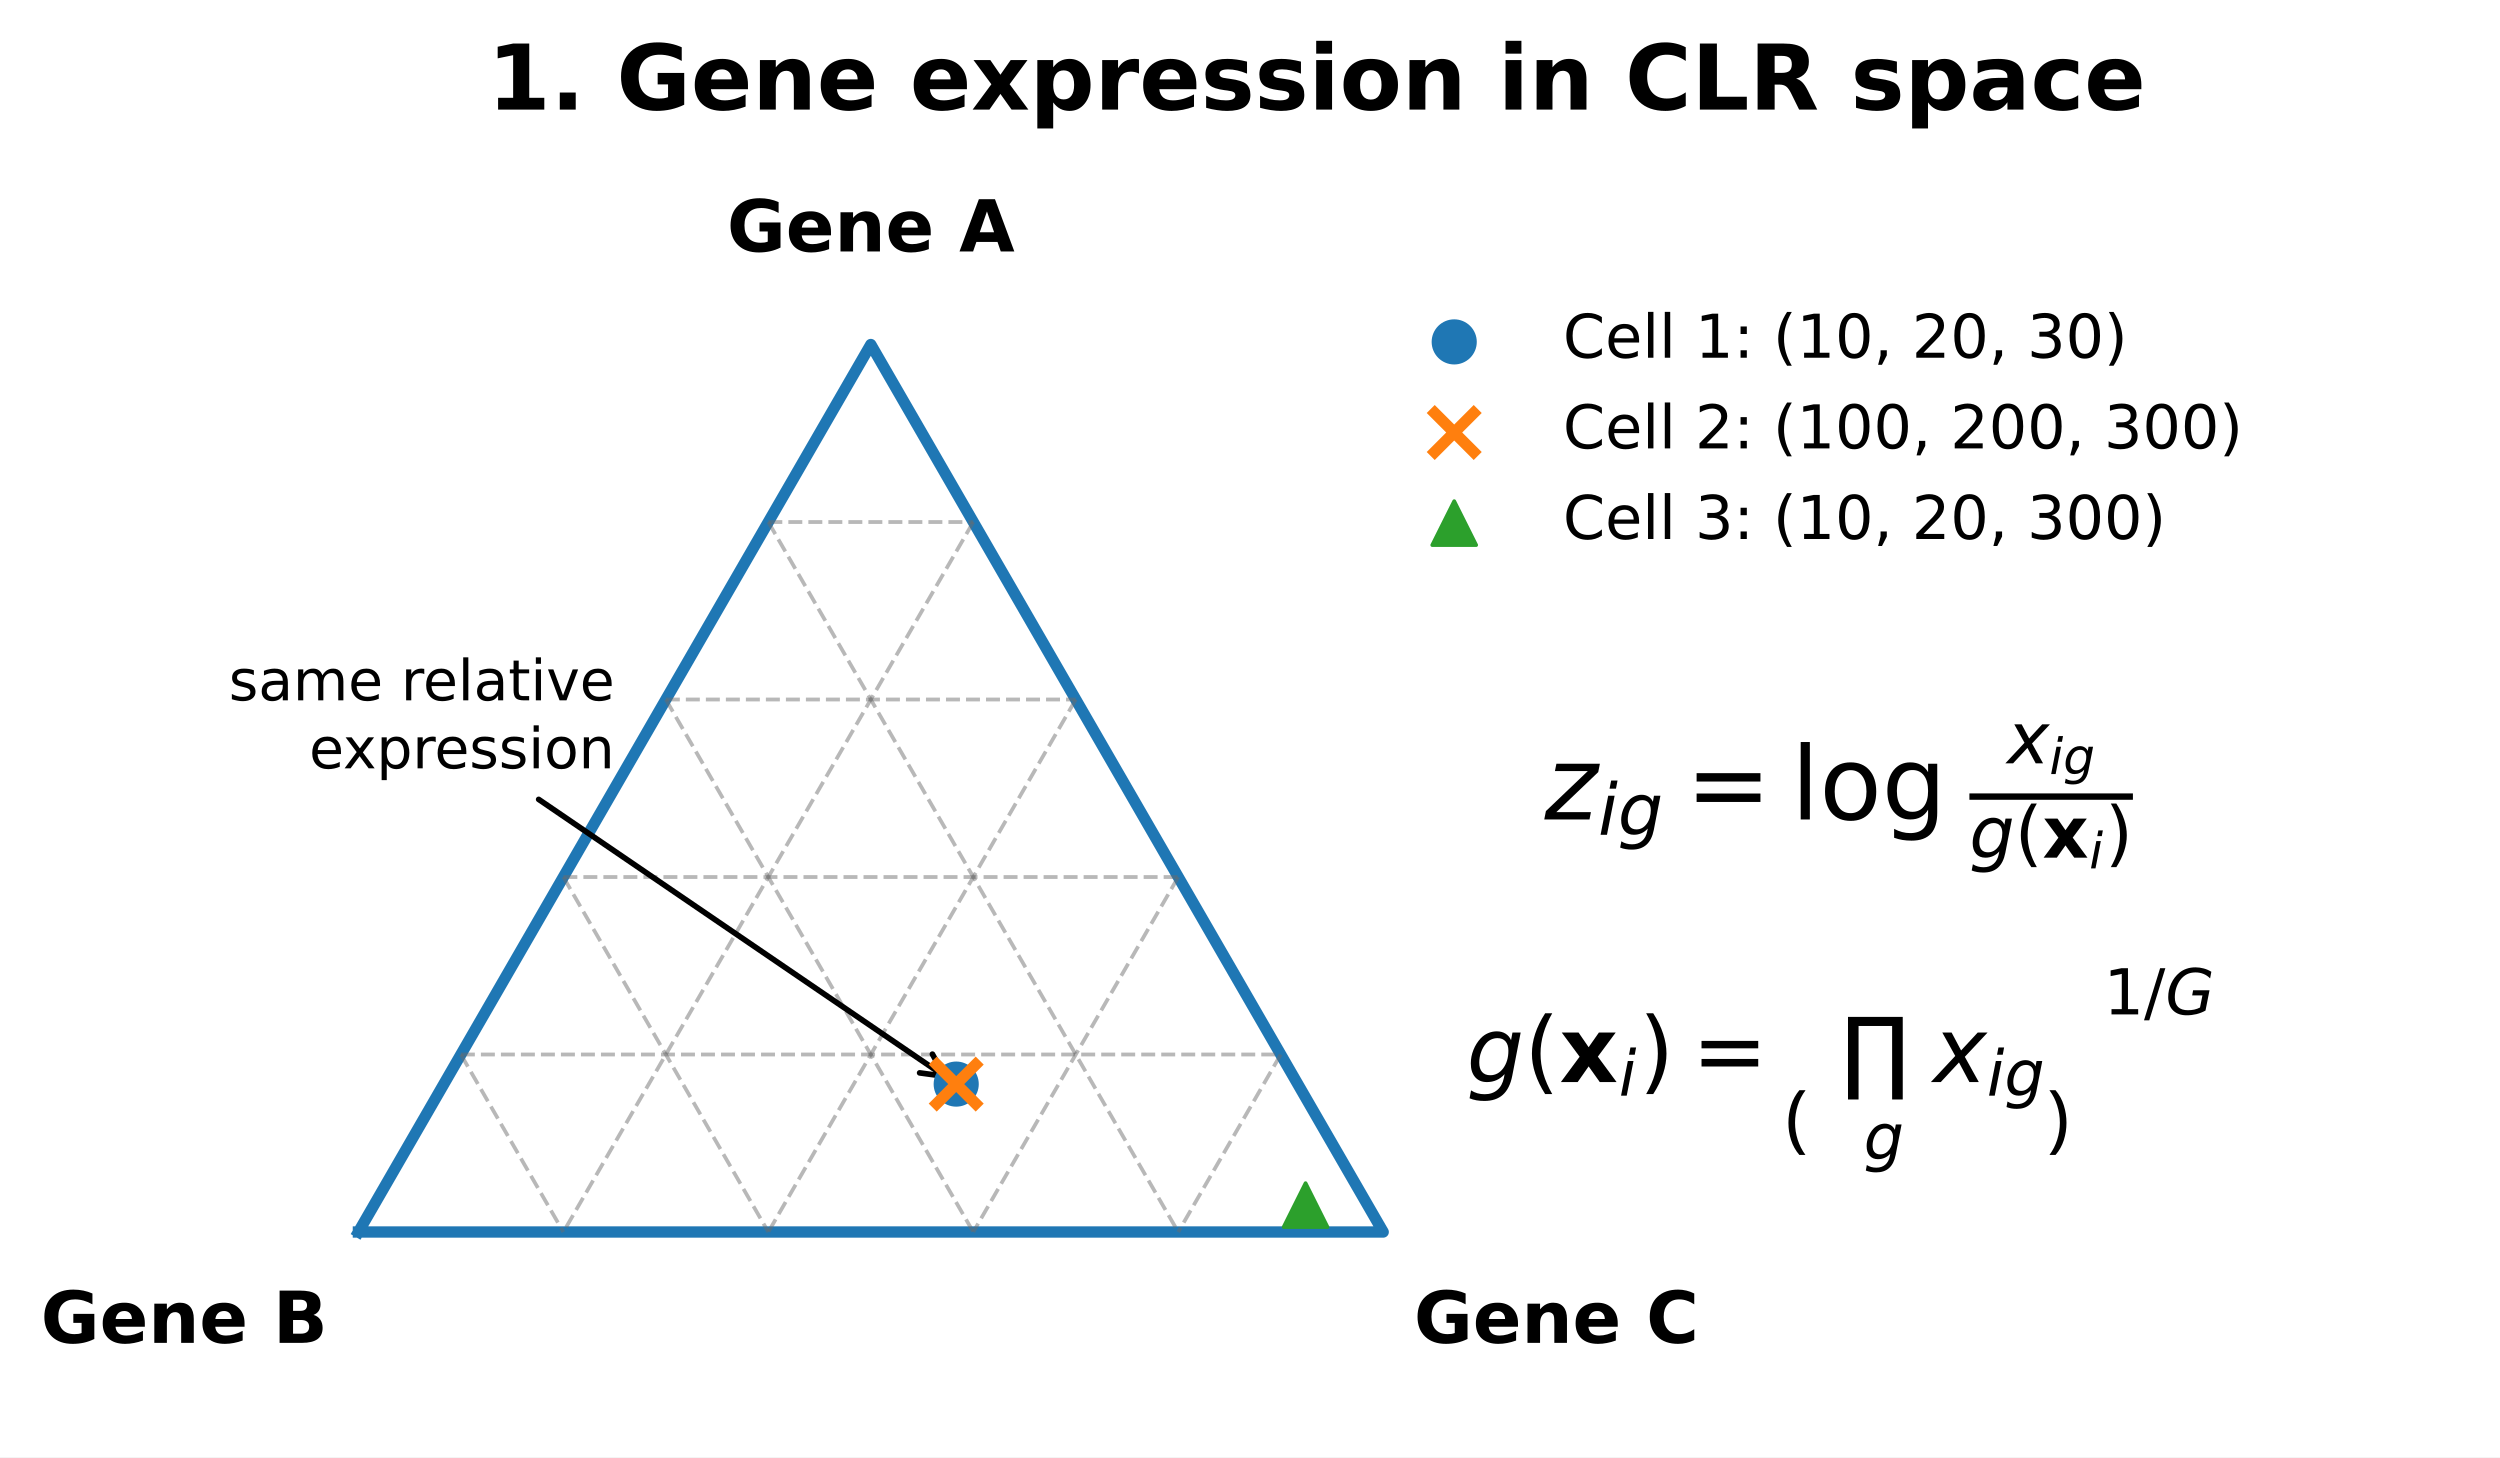
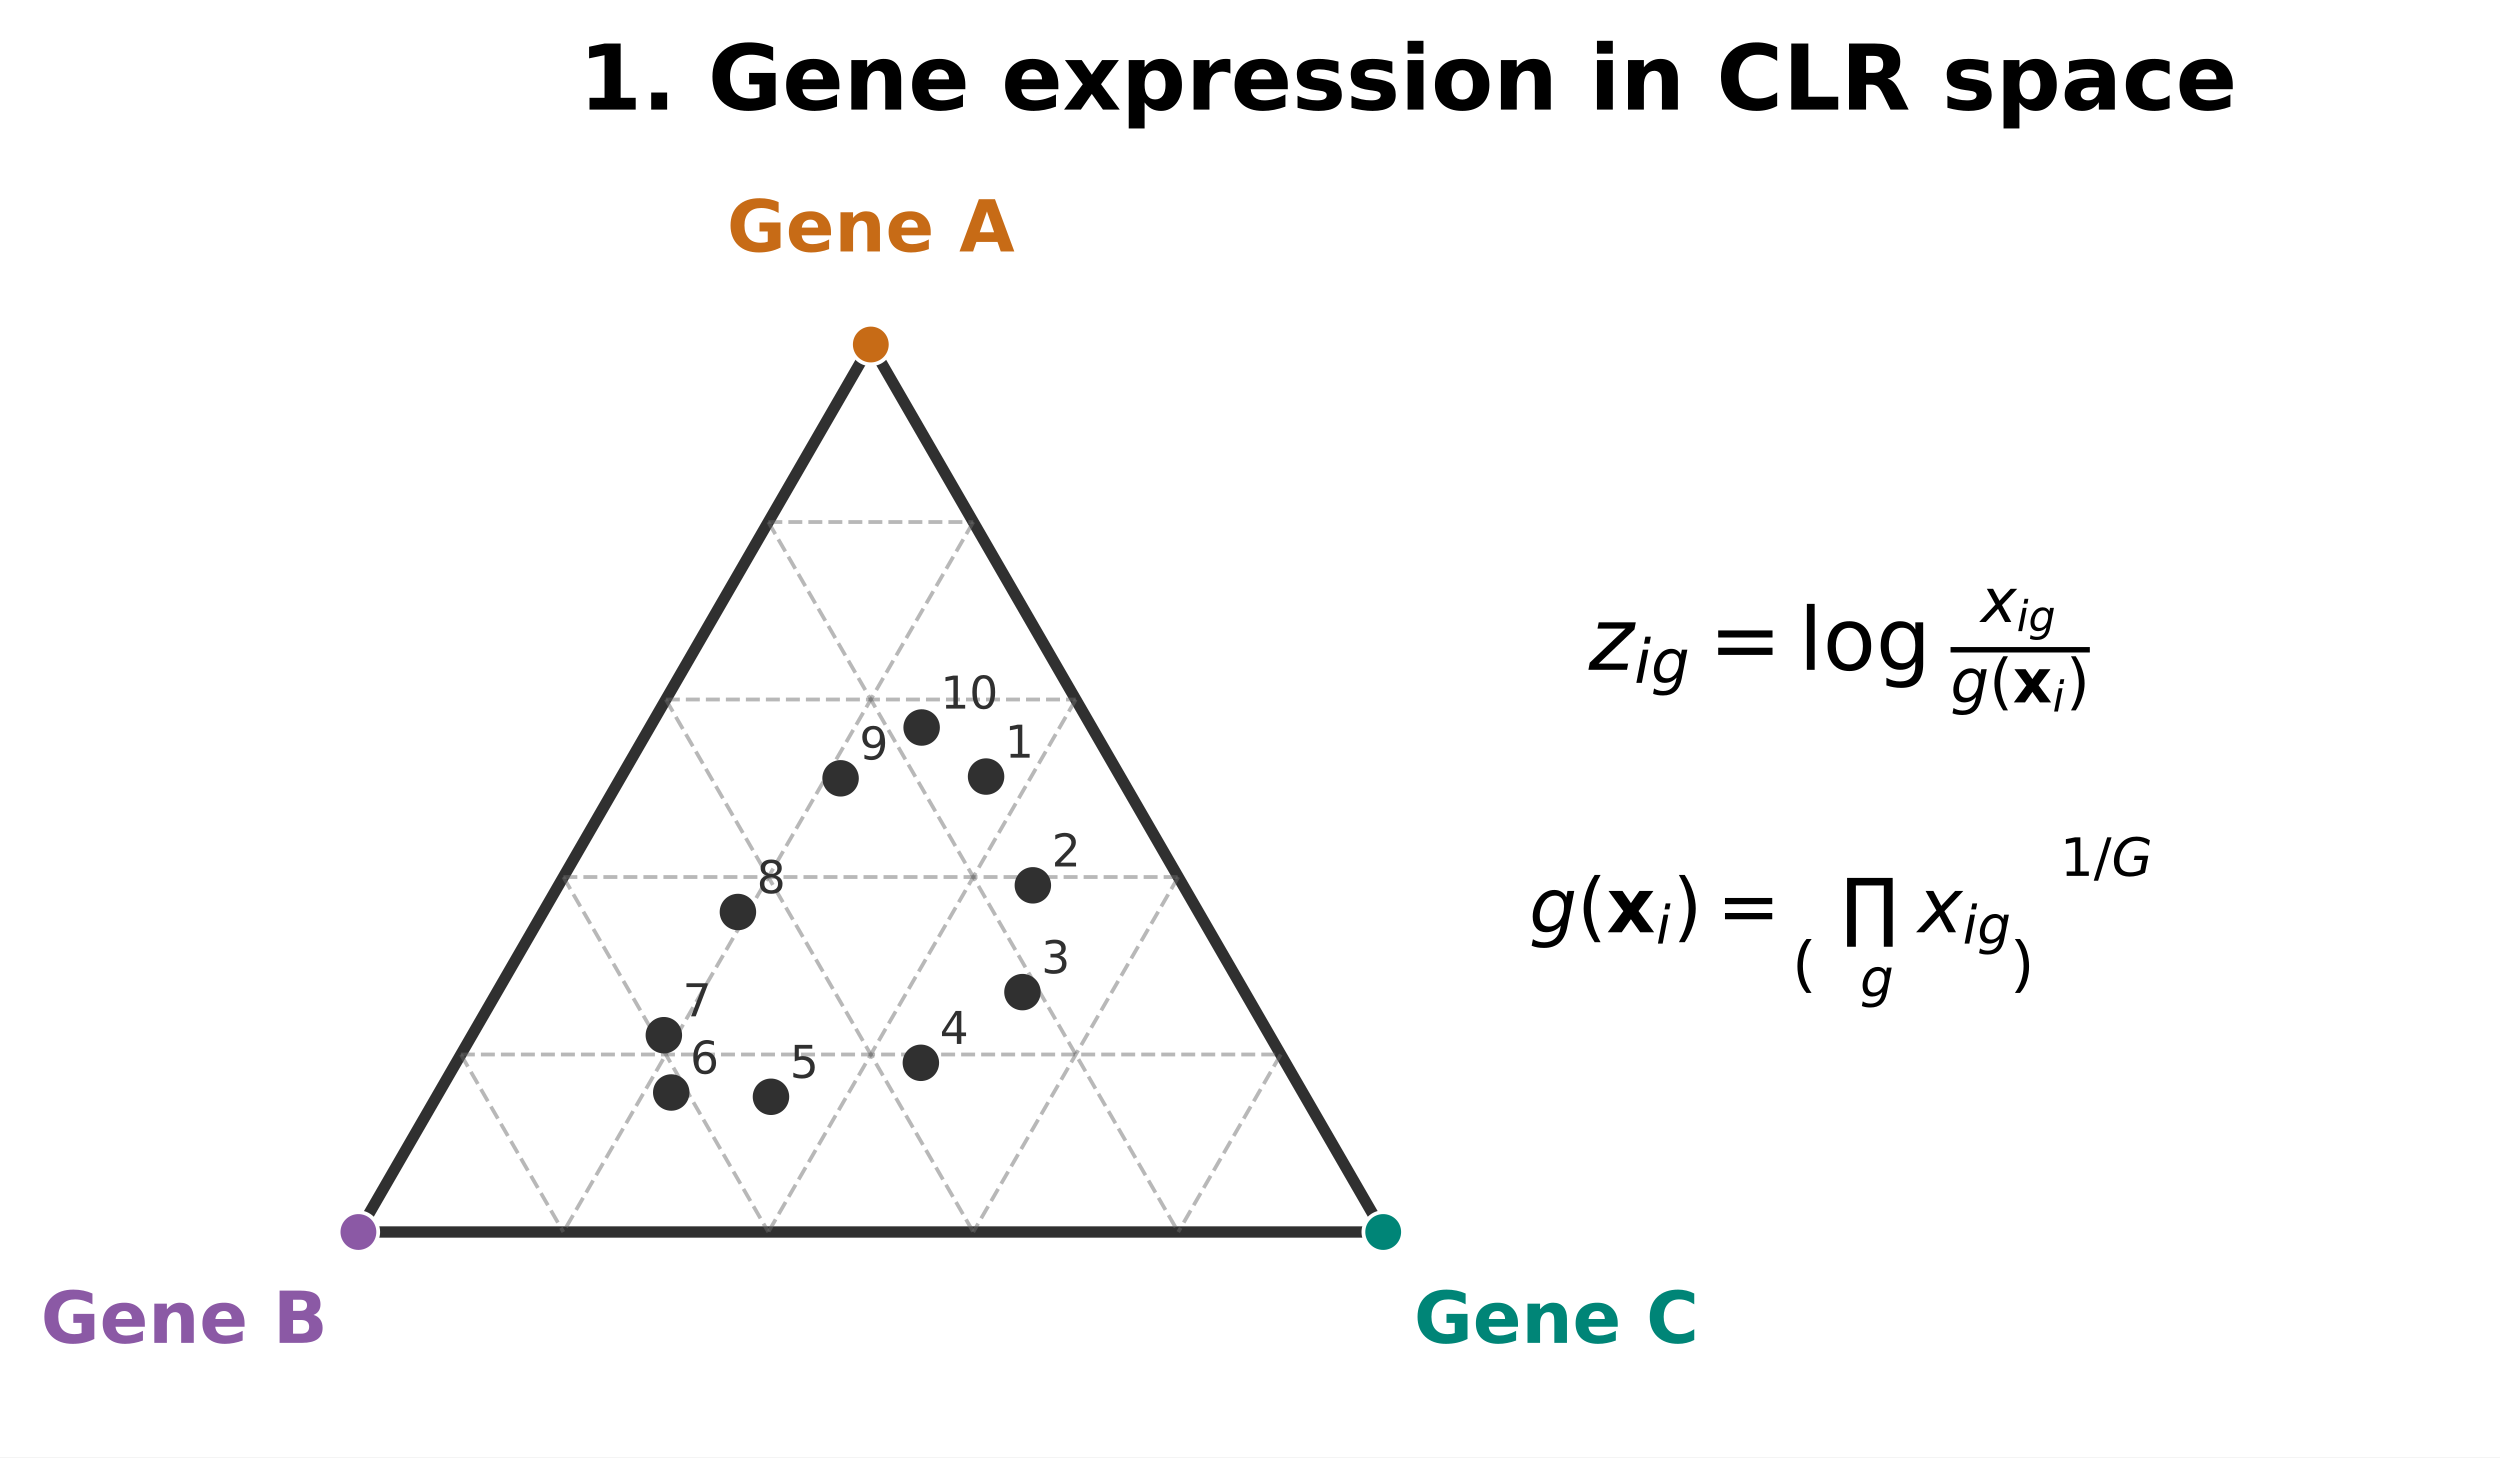
<svg xmlns="http://www.w3.org/2000/svg" xmlns:xlink="http://www.w3.org/1999/xlink" width="662.186pt" height="385.988pt" viewBox="0 0 662.186 385.988" version="1.1">
  <defs>
    <style type="text/css">*{stroke-linejoin: round; stroke-linecap: butt}</style>
  </defs>
  <g id="figure_1">
    <g id="patch_1">
      <path d="M 0 385.988  L 662.186 385.988  L 662.186 0  L 0 0  z " style="fill: #ffffff" />
    </g>
    <g id="axes_1">
      <g id="line2d_1">
-         <path d="M 94.934 326.328  L 366.374 326.328  L 230.654 91.254  L 94.934 326.328  " clip-path="url(#pa204680485)" style="fill: none; stroke: #1f77b4; stroke-width: 3; stroke-linecap: square" />
+         <path d="M 94.934 326.328  L 366.374 326.328  L 230.654 91.254  L 94.934 326.328  " clip-path="url(#p490890872d)" style="fill: none; stroke: #303030; stroke-width: 3; stroke-linecap: square" />
      </g>
      <g id="line2d_2">
-         <path d="M 122.078 279.314  L 339.23 279.314  " clip-path="url(#pa204680485)" style="fill: none; stroke-dasharray: 3.7,1.6; stroke-dashoffset: 0; stroke: #6b6b6b; stroke-opacity: 0.48" />
+         <path d="M 122.078 279.314  L 339.23 279.314  " clip-path="url(#p490890872d)" style="fill: none; stroke-dasharray: 3.7,1.6; stroke-dashoffset: 0; stroke: #6b6b6b; stroke-opacity: 0.48" />
      </g>
      <g id="line2d_3">
-         <path d="M 203.51 138.269  L 312.086 326.328  " clip-path="url(#pa204680485)" style="fill: none; stroke-dasharray: 3.7,1.6; stroke-dashoffset: 0; stroke: #6b6b6b; stroke-opacity: 0.48" />
+         <path d="M 203.51 138.269  L 312.086 326.328  " clip-path="url(#p490890872d)" style="fill: none; stroke-dasharray: 3.7,1.6; stroke-dashoffset: 0; stroke: #6b6b6b; stroke-opacity: 0.48" />
      </g>
      <g id="line2d_4">
-         <path d="M 257.798 138.269  L 149.222 326.328  " clip-path="url(#pa204680485)" style="fill: none; stroke-dasharray: 3.7,1.6; stroke-dashoffset: 0; stroke: #6b6b6b; stroke-opacity: 0.48" />
+         <path d="M 257.798 138.269  L 149.222 326.328  " clip-path="url(#p490890872d)" style="fill: none; stroke-dasharray: 3.7,1.6; stroke-dashoffset: 0; stroke: #6b6b6b; stroke-opacity: 0.48" />
      </g>
      <g id="line2d_5">
-         <path d="M 149.222 232.299  L 312.086 232.299  " clip-path="url(#pa204680485)" style="fill: none; stroke-dasharray: 3.7,1.6; stroke-dashoffset: 0; stroke: #6b6b6b; stroke-opacity: 0.48" />
+         <path d="M 149.222 232.299  L 312.086 232.299  " clip-path="url(#p490890872d)" style="fill: none; stroke-dasharray: 3.7,1.6; stroke-dashoffset: 0; stroke: #6b6b6b; stroke-opacity: 0.48" />
      </g>
      <g id="line2d_6">
-         <path d="M 176.366 185.284  L 257.798 326.328  " clip-path="url(#pa204680485)" style="fill: none; stroke-dasharray: 3.7,1.6; stroke-dashoffset: 0; stroke: #6b6b6b; stroke-opacity: 0.48" />
+         <path d="M 176.366 185.284  L 257.798 326.328  " clip-path="url(#p490890872d)" style="fill: none; stroke-dasharray: 3.7,1.6; stroke-dashoffset: 0; stroke: #6b6b6b; stroke-opacity: 0.48" />
      </g>
      <g id="line2d_7">
-         <path d="M 284.942 185.284  L 203.51 326.328  " clip-path="url(#pa204680485)" style="fill: none; stroke-dasharray: 3.7,1.6; stroke-dashoffset: 0; stroke: #6b6b6b; stroke-opacity: 0.48" />
+         <path d="M 284.942 185.284  L 203.51 326.328  " clip-path="url(#p490890872d)" style="fill: none; stroke-dasharray: 3.7,1.6; stroke-dashoffset: 0; stroke: #6b6b6b; stroke-opacity: 0.48" />
      </g>
      <g id="line2d_8">
-         <path d="M 176.366 185.284  L 284.942 185.284  " clip-path="url(#pa204680485)" style="fill: none; stroke-dasharray: 3.7,1.6; stroke-dashoffset: 0; stroke: #6b6b6b; stroke-opacity: 0.48" />
+         <path d="M 176.366 185.284  L 284.942 185.284  " clip-path="url(#p490890872d)" style="fill: none; stroke-dasharray: 3.7,1.6; stroke-dashoffset: 0; stroke: #6b6b6b; stroke-opacity: 0.48" />
      </g>
      <g id="line2d_9">
-         <path d="M 149.222 232.299  L 203.51 326.328  " clip-path="url(#pa204680485)" style="fill: none; stroke-dasharray: 3.7,1.6; stroke-dashoffset: 0; stroke: #6b6b6b; stroke-opacity: 0.48" />
+         <path d="M 149.222 232.299  L 203.51 326.328  " clip-path="url(#p490890872d)" style="fill: none; stroke-dasharray: 3.7,1.6; stroke-dashoffset: 0; stroke: #6b6b6b; stroke-opacity: 0.48" />
      </g>
      <g id="line2d_10">
-         <path d="M 312.086 232.299  L 257.798 326.328  " clip-path="url(#pa204680485)" style="fill: none; stroke-dasharray: 3.7,1.6; stroke-dashoffset: 0; stroke: #6b6b6b; stroke-opacity: 0.48" />
+         <path d="M 312.086 232.299  L 257.798 326.328  " clip-path="url(#p490890872d)" style="fill: none; stroke-dasharray: 3.7,1.6; stroke-dashoffset: 0; stroke: #6b6b6b; stroke-opacity: 0.48" />
      </g>
      <g id="line2d_11">
-         <path d="M 203.51 138.269  L 257.798 138.269  " clip-path="url(#pa204680485)" style="fill: none; stroke-dasharray: 3.7,1.6; stroke-dashoffset: 0; stroke: #6b6b6b; stroke-opacity: 0.48" />
+         <path d="M 203.51 138.269  L 257.798 138.269  " clip-path="url(#p490890872d)" style="fill: none; stroke-dasharray: 3.7,1.6; stroke-dashoffset: 0; stroke: #6b6b6b; stroke-opacity: 0.48" />
      </g>
      <g id="line2d_12">
-         <path d="M 122.078 279.314  L 149.222 326.328  " clip-path="url(#pa204680485)" style="fill: none; stroke-dasharray: 3.7,1.6; stroke-dashoffset: 0; stroke: #6b6b6b; stroke-opacity: 0.48" />
+         <path d="M 122.078 279.314  L 149.222 326.328  " clip-path="url(#p490890872d)" style="fill: none; stroke-dasharray: 3.7,1.6; stroke-dashoffset: 0; stroke: #6b6b6b; stroke-opacity: 0.48" />
      </g>
      <g id="line2d_13">
-         <path d="M 339.23 279.314  L 312.086 326.328  " clip-path="url(#pa204680485)" style="fill: none; stroke-dasharray: 3.7,1.6; stroke-dashoffset: 0; stroke: #6b6b6b; stroke-opacity: 0.48" />
+         <path d="M 339.23 279.314  L 312.086 326.328  " clip-path="url(#p490890872d)" style="fill: none; stroke-dasharray: 3.7,1.6; stroke-dashoffset: 0; stroke: #6b6b6b; stroke-opacity: 0.48" />
      </g>
      <g id="text_1">
-         <text style="font-weight: 700; font-size: 24px; font-family: 'DejaVu Sans'; text-anchor: middle" x="348.731" y="29.036" transform="rotate(-0 348.7307 29.03625)">1. Gene expression in CLR space</text>
+         <text style="font-weight: 700; font-size: 24px; font-family: 'DejaVu Sans'; text-anchor: middle" x="372.943" y="29.036" transform="rotate(-0 372.9431 29.03625)">1. Gene expression in CLR space</text>
      </g>
      <g id="text_2">
-         <text style="font-weight: 700; font-size: 19px; font-family: 'DejaVu Sans'; text-anchor: middle" x="230.654" y="66.61" transform="rotate(-0 230.6543 66.61038)">Gene A</text>
+         <text style="font-size: 12px; font-family: 'DejaVu Sans'; text-anchor: start; fill: #303030" x="266.186" y="200.691" transform="rotate(-0 266.1864 200.6913)">1</text>
      </g>
      <g id="text_3">
-         <text style="font-weight: 700; font-size: 19px; font-family: 'DejaVu Sans'; text-anchor: end" x="86.791" y="355.693" transform="rotate(-0 86.79109 355.6932)">Gene B</text>
+         <text style="font-size: 12px; font-family: 'DejaVu Sans'; text-anchor: start; fill: #303030" x="278.577" y="229.502" transform="rotate(-0 278.5775 229.5021)">2</text>
      </g>
      <g id="text_4">
-         <text style="font-weight: 700; font-size: 19px; font-family: 'DejaVu Sans'; text-anchor: start" x="374.517" y="355.693" transform="rotate(-0 374.5175 355.6932)">Gene C</text>
-       </g>
-       <g id="patch_2">
-         <path d="M 142.686 211.74  Q 197.155 248.882 250.238 285.079  " style="fill: none; stroke: #000000; stroke-width: 1.5; stroke-linecap: round" />
-         <path d="M 246.971 279.22  L 250.238 285.079  L 243.591 284.178  " style="fill: none; stroke: #000000; stroke-width: 1.5; stroke-linecap: round" />
+         <text style="font-size: 12px; font-family: 'DejaVu Sans'; text-anchor: start; fill: #303030" x="275.821" y="257.788" transform="rotate(-0 275.8213 257.788)">3</text>
      </g>
      <g id="text_5">
-         <text style="font-size: 15px; font-family: 'DejaVu Sans'" transform="translate(60.59976 185.5035)">same relative</text>
-         <text style="font-size: 15px; font-family: 'DejaVu Sans'" transform="translate(81.88101 203.5076)">expression</text>
+         <text style="font-size: 12px; font-family: 'DejaVu Sans'; text-anchor: start; fill: #303030" x="248.913" y="276.512" transform="rotate(-0 248.9133 276.5123)">4</text>
      </g>
      <g id="text_6">
-         <g transform="translate(409.1123 217.8586)">
+         <text style="font-size: 12px; font-family: 'DejaVu Sans'; text-anchor: start; fill: #303030" x="209.21" y="285.511" transform="rotate(-0 209.21 285.5111)">5</text>
+       </g>
+       <g id="text_7">
+         <text style="font-size: 12px; font-family: 'DejaVu Sans'; text-anchor: start; fill: #303030" x="182.794" y="284.377" transform="rotate(-0 182.7945 284.3772)">6</text>
+       </g>
+       <g id="text_8">
+         <text style="font-size: 12px; font-family: 'DejaVu Sans'; text-anchor: start; fill: #303030" x="180.836" y="269.199" transform="rotate(-0 180.8363 269.1989)">7</text>
+       </g>
+       <g id="text_9">
+         <text style="font-size: 12px; font-family: 'DejaVu Sans'; text-anchor: start; fill: #303030" x="200.456" y="236.569" transform="rotate(-0 200.456 236.5691)">8</text>
+       </g>
+       <g id="text_10">
+         <text style="font-size: 12px; font-family: 'DejaVu Sans'; text-anchor: start; fill: #303030" x="227.647" y="201.157" transform="rotate(-0 227.6468 201.1566)">9</text>
+       </g>
+       <g id="text_11">
+         <text style="font-size: 12px; font-family: 'DejaVu Sans'; text-anchor: start; fill: #303030" x="249.117" y="187.698" transform="rotate(-0 249.1173 187.6978)">10</text>
+       </g>
+       <g id="text_12">
+         <text style="font-weight: 700; font-size: 19px; font-family: 'DejaVu Sans'; text-anchor: middle; fill: #c76b16" x="230.654" y="66.61" transform="rotate(-0 230.6543 66.61038)">Gene A</text>
+       </g>
+       <g id="text_13">
+         <text style="font-weight: 700; font-size: 19px; font-family: 'DejaVu Sans'; text-anchor: end; fill: #8b59a5" x="86.791" y="355.693" transform="rotate(-0 86.79109 355.6932)">Gene B</text>
+       </g>
+       <g id="text_14">
+         <text style="font-weight: 700; font-size: 19px; font-family: 'DejaVu Sans'; text-anchor: start; fill: #008577" x="374.517" y="355.693" transform="rotate(-0 374.5175 355.6932)">Gene C</text>
+       </g>
+       <g id="text_15">
+         <g transform="translate(420.7923 177.9513)">
          <text>
-             <tspan x="0" y="-0.799" style="font-style: oblique; font-size: 27px; font-family: 'DejaVu Sans'">z</tspan>
-             <tspan x="14.172" y="3.251" style="font-style: oblique; font-size: 18.9px; font-family: 'DejaVu Sans'">i</tspan>
-             <tspan x="19.423" y="3.251" style="font-style: oblique; font-size: 18.9px; font-family: 'DejaVu Sans'">g</tspan>
-             <tspan x="112.533" y="9.321" style="font-style: oblique; font-size: 18.9px; font-family: 'DejaVu Sans'">g</tspan>
-             <tspan x="122.533" y="-15.664" style="font-style: oblique; font-size: 18.9px; font-family: 'DejaVu Sans'">x</tspan>
-             <tspan x="37.419" y="-0.799" style="font-size: 27px; font-family: 'DejaVu Sans'">=</tspan>
-             <tspan x="65.302" y="-0.799" style="font-size: 27px; font-family: 'DejaVu Sans'">l</tspan>
-             <tspan x="72.804" y="-0.799" style="font-size: 27px; font-family: 'DejaVu Sans'">o</tspan>
-             <tspan x="89.323" y="-0.799" style="font-size: 27px; font-family: 'DejaVu Sans'">g</tspan>
-             <tspan x="133.718" y="-12.829" style="font-style: oblique; font-size: 13.23px; font-family: 'DejaVu Sans'">i</tspan>
-             <tspan x="137.393" y="-12.829" style="font-style: oblique; font-size: 13.23px; font-family: 'DejaVu Sans'">g</tspan>
-             <tspan x="144.275" y="12.156" style="font-style: oblique; font-size: 13.23px; font-family: 'DejaVu Sans'">i</tspan>
-             <tspan x="124.53" y="9.321" style="font-size: 18.9px; font-family: 'DejaVu Sans'">(</tspan>
-             <tspan x="148.468" y="9.321" style="font-size: 18.9px; font-family: 'DejaVu Sans'">)</tspan>
-             <tspan x="131.903" y="9.321" style="font-weight: 700; font-size: 18.9px; font-family: 'DejaVu Sans'">x</tspan>
+             <tspan x="0" y="-0.531" style="font-style: oblique; font-size: 23px; font-family: 'DejaVu Sans'">z</tspan>
+             <tspan x="12.073" y="2.919" style="font-style: oblique; font-size: 16.1px; font-family: 'DejaVu Sans'">i</tspan>
+             <tspan x="16.546" y="2.919" style="font-style: oblique; font-size: 16.1px; font-family: 'DejaVu Sans'">g</tspan>
+             <tspan x="95.861" y="8.092" style="font-style: oblique; font-size: 16.1px; font-family: 'DejaVu Sans'">g</tspan>
+             <tspan x="103.861" y="-13.195" style="font-style: oblique; font-size: 16.1px; font-family: 'DejaVu Sans'">x</tspan>
+             <tspan x="31.875" y="-0.531" style="font-size: 23px; font-family: 'DejaVu Sans'">=</tspan>
+             <tspan x="55.628" y="-0.531" style="font-size: 23px; font-family: 'DejaVu Sans'">l</tspan>
+             <tspan x="62.018" y="-0.531" style="font-size: 23px; font-family: 'DejaVu Sans'">o</tspan>
+             <tspan x="76.09" y="-0.531" style="font-size: 23px; font-family: 'DejaVu Sans'">g</tspan>
+             <tspan x="113.389" y="-10.78" style="font-style: oblique; font-size: 11.27px; font-family: 'DejaVu Sans'">i</tspan>
+             <tspan x="116.52" y="-10.78" style="font-style: oblique; font-size: 11.27px; font-family: 'DejaVu Sans'">g</tspan>
+             <tspan x="122.901" y="10.507" style="font-style: oblique; font-size: 11.27px; font-family: 'DejaVu Sans'">i</tspan>
+             <tspan x="106.081" y="8.092" style="font-size: 16.1px; font-family: 'DejaVu Sans'">(</tspan>
+             <tspan x="126.472" y="8.092" style="font-size: 16.1px; font-family: 'DejaVu Sans'">)</tspan>
+             <tspan x="112.362" y="8.092" style="font-weight: 700; font-size: 16.1px; font-family: 'DejaVu Sans'">x</tspan>
          </text>
-           <rect x="112.533" y="-7.705" width="43.309" height="1.688" />
-         </g>
-       </g>
-       <g id="text_7">
-         <g transform="translate(388.4723 287.2238)">
+           <rect x="95.861" y="-6.563" width="36.892" height="1.438" />
+         </g>
+       </g>
+       <g id="text_16">
+         <g transform="translate(405.0523 247.5964)">
          <text>
-             <tspan x="0" y="-0.61" style="font-style: oblique; font-size: 24px; font-family: 'DejaVu Sans'">g</tspan>
-             <tspan x="123.583" y="-0.61" style="font-style: oblique; font-size: 24px; font-family: 'DejaVu Sans'">x</tspan>
-             <tspan x="15.234" y="-0.61" style="font-size: 24px; font-family: 'DejaVu Sans'">(</tspan>
-             <tspan x="45.632" y="-0.61" style="font-size: 24px; font-family: 'DejaVu Sans'">)</tspan>
-             <tspan x="59.671" y="-0.61" style="font-size: 24px; font-family: 'DejaVu Sans'">=</tspan>
-             <tspan x="24.598" y="-0.61" style="font-weight: 700; font-size: 24px; font-family: 'DejaVu Sans'">x</tspan>
-             <tspan x="40.308" y="2.99" style="font-style: oblique; font-size: 16.8px; font-family: 'DejaVu Sans'">i</tspan>
-             <tspan x="105.186" y="19.812" style="font-style: oblique; font-size: 16.8px; font-family: 'DejaVu Sans'">g</tspan>
-             <tspan x="137.786" y="2.99" style="font-style: oblique; font-size: 16.8px; font-family: 'DejaVu Sans'">i</tspan>
-             <tspan x="142.454" y="2.99" style="font-style: oblique; font-size: 16.8px; font-family: 'DejaVu Sans'">g</tspan>
-             <tspan x="185.083" y="-18.531" style="font-style: oblique; font-size: 16.8px; font-family: 'DejaVu Sans'">G</tspan>
-             <tspan x="84.456" y="15.578" style="font-size: 19.648px; font-family: 'STIXSizeThreeSym'">(</tspan>
-             <tspan x="153.774" y="15.578" style="font-size: 19.648px; font-family: 'STIXSizeThreeSym'">)</tspan>
-             <tspan x="99.186" y="-0.61" style="font-size: 24px; font-family: 'DejaVu Sans Display'">∏</tspan>
-             <tspan x="168.734" y="-18.531" style="font-size: 16.8px; font-family: 'DejaVu Sans'">1</tspan>
-             <tspan x="179.423" y="-18.531" style="font-size: 16.8px; font-family: 'DejaVu Sans'">/</tspan>
+             <tspan x="0" y="-0.67" style="font-style: oblique; font-size: 20px; font-family: 'DejaVu Sans'">g</tspan>
+             <tspan x="102.986" y="-0.67" style="font-style: oblique; font-size: 20px; font-family: 'DejaVu Sans'">x</tspan>
+             <tspan x="12.695" y="-0.67" style="font-size: 20px; font-family: 'DejaVu Sans'">(</tspan>
+             <tspan x="38.026" y="-0.67" style="font-size: 20px; font-family: 'DejaVu Sans'">)</tspan>
+             <tspan x="49.726" y="-0.67" style="font-size: 20px; font-family: 'DejaVu Sans'">=</tspan>
+             <tspan x="20.498" y="-0.67" style="font-weight: 700; font-size: 20px; font-family: 'DejaVu Sans'">x</tspan>
+             <tspan x="33.59" y="2.33" style="font-style: oblique; font-size: 14px; font-family: 'DejaVu Sans'">i</tspan>
+             <tspan x="87.661" y="16.36" style="font-style: oblique; font-size: 14px; font-family: 'DejaVu Sans'">g</tspan>
+             <tspan x="114.822" y="2.33" style="font-style: oblique; font-size: 14px; font-family: 'DejaVu Sans'">i</tspan>
+             <tspan x="118.712" y="2.33" style="font-style: oblique; font-size: 14px; font-family: 'DejaVu Sans'">g</tspan>
+             <tspan x="154.242" y="-15.609" style="font-style: oblique; font-size: 14px; font-family: 'DejaVu Sans'">G</tspan>
+             <tspan x="70.38" y="12.816" style="font-size: 16.379px; font-family: 'STIXSizeThreeSym'">(</tspan>
+             <tspan x="128.146" y="12.816" style="font-size: 16.379px; font-family: 'STIXSizeThreeSym'">)</tspan>
+             <tspan x="82.661" y="-0.67" style="font-size: 20px; font-family: 'DejaVu Sans Display'">∏</tspan>
+             <tspan x="140.618" y="-15.609" style="font-size: 14px; font-family: 'DejaVu Sans'">1</tspan>
+             <tspan x="149.526" y="-15.609" style="font-size: 14px; font-family: 'DejaVu Sans'">/</tspan>
          </text>
        </g>
      </g>
      <g id="PathCollection_1">
        <defs>
-           <path id="m21a64284d3" d="M 0 5.477  C 1.453 5.477 2.846 4.9 3.873 3.873  C 4.9 2.846 5.477 1.453 5.477 0  C 5.477 -1.453 4.9 -2.846 3.873 -3.873  C 2.846 -4.9 1.453 -5.477 0 -5.477  C -1.453 -5.477 -2.846 -4.9 -3.873 -3.873  C -4.9 -2.846 -5.477 -1.453 -5.477 0  C -5.477 1.453 -4.9 2.846 -3.873 3.873  C -2.846 4.9 -1.453 5.477 0 5.477  z " style="stroke: #1f77b4" />
+           <path id="me907f2489e" d="M 0 4.33  C 1.148 4.33 2.25 3.874 3.062 3.062  C 3.874 2.25 4.33 1.148 4.33 0  C 4.33 -1.148 3.874 -2.25 3.062 -3.062  C 2.25 -3.874 1.148 -4.33 0 -4.33  C -1.148 -4.33 -2.25 -3.874 -3.062 -3.062  C -3.874 -2.25 -4.33 -1.148 -4.33 0  C -4.33 1.148 -3.874 2.25 -3.062 3.062  C -2.25 3.874 -1.148 4.33 0 4.33  z " style="stroke: #303030" />
        </defs>
-         <g clip-path="url(#pa204680485)">
-           <use xlink:href="#m21a64284d3" x="253.274" y="287.149" style="fill: #1f77b4; stroke: #1f77b4" />
+         <g clip-path="url(#p490890872d)">
+           <use xlink:href="#me907f2489e" x="261.186" y="205.691" style="fill: #303030; stroke: #303030" />
        </g>
      </g>
      <g id="PathCollection_2">
+         <g clip-path="url(#p490890872d)">
+           <use xlink:href="#me907f2489e" x="273.577" y="234.502" style="fill: #303030; stroke: #303030" />
+         </g>
+       </g>
+       <g id="PathCollection_3">
+         <g clip-path="url(#p490890872d)">
+           <use xlink:href="#me907f2489e" x="270.821" y="262.788" style="fill: #303030; stroke: #303030" />
+         </g>
+       </g>
+       <g id="PathCollection_4">
+         <g clip-path="url(#p490890872d)">
+           <use xlink:href="#me907f2489e" x="243.913" y="281.512" style="fill: #303030; stroke: #303030" />
+         </g>
+       </g>
+       <g id="PathCollection_5">
+         <g clip-path="url(#p490890872d)">
+           <use xlink:href="#me907f2489e" x="204.21" y="290.511" style="fill: #303030; stroke: #303030" />
+         </g>
+       </g>
+       <g id="PathCollection_6">
+         <g clip-path="url(#p490890872d)">
+           <use xlink:href="#me907f2489e" x="177.794" y="289.377" style="fill: #303030; stroke: #303030" />
+         </g>
+       </g>
+       <g id="PathCollection_7">
+         <g clip-path="url(#p490890872d)">
+           <use xlink:href="#me907f2489e" x="175.836" y="274.199" style="fill: #303030; stroke: #303030" />
+         </g>
+       </g>
+       <g id="PathCollection_8">
+         <g clip-path="url(#p490890872d)">
+           <use xlink:href="#me907f2489e" x="195.456" y="241.569" style="fill: #303030; stroke: #303030" />
+         </g>
+       </g>
+       <g id="PathCollection_9">
+         <g clip-path="url(#p490890872d)">
+           <use xlink:href="#me907f2489e" x="222.647" y="206.157" style="fill: #303030; stroke: #303030" />
+         </g>
+       </g>
+       <g id="PathCollection_10">
+         <g clip-path="url(#p490890872d)">
+           <use xlink:href="#me907f2489e" x="244.117" y="192.698" style="fill: #303030; stroke: #303030" />
+         </g>
+       </g>
+       <g id="PathCollection_11">
        <defs>
-           <path id="m2091c5a76c" d="M -6.225 6.225  L 6.225 -6.225  M -6.225 -6.225  L 6.225 6.225  " style="stroke: #ff7f0e; stroke-width: 3" />
+           <path id="C0_0_9a8c4cc285" d="M 0 5.244  C 1.391 5.244 2.725 4.691 3.708 3.708  C 4.691 2.725 5.244 1.391 5.244 -0  C 5.244 -1.391 4.691 -2.725 3.708 -3.708  C 2.725 -4.691 1.391 -5.244 0 -5.244  C -1.391 -5.244 -2.725 -4.691 -3.708 -3.708  C -4.691 -2.725 -5.244 -1.391 -5.244 0  C -5.244 1.391 -4.691 2.725 -3.708 3.708  C -2.725 4.691 -1.391 5.244 0 5.244  z " />
        </defs>
-         <g clip-path="url(#pa204680485)">
-           <use xlink:href="#m2091c5a76c" x="253.274" y="287.149" style="fill: #ff7f0e; stroke: #ff7f0e; stroke-width: 3" />
-         </g>
-       </g>
-       <g id="PathCollection_3">
-         <defs>
-           <path id="m1dbd3b51b4" d="M 0 -5.809  L -5.809 5.809  L 5.809 5.809  z " style="stroke: #2ca02c" />
-         </defs>
-         <g clip-path="url(#pa204680485)">
-           <use xlink:href="#m1dbd3b51b4" x="345.811" y="319.205" style="fill: #2ca02c; stroke: #2ca02c" />
-         </g>
-       </g>
-       <g id="legend_1">
-         <g id="PathCollection_4">
-           <g>
-             <use xlink:href="#m21a64284d3" x="385.184" y="90.561" style="fill: #1f77b4; stroke: #1f77b4" />
-           </g>
-         </g>
-         <g id="text_8">
-           <text style="font-size: 16px; font-family: 'DejaVu Sans'; text-anchor: start" x="413.984" y="94.761" transform="rotate(-0 413.9838 94.76086)">Cell 1:  (10, 20, 30)</text>
-         </g>
-         <g id="PathCollection_5">
-           <g>
-             <use xlink:href="#m2091c5a76c" x="385.184" y="114.562" style="fill: #ff7f0e; stroke: #ff7f0e; stroke-width: 3" />
-           </g>
-         </g>
-         <g id="text_9">
-           <text style="font-size: 16px; font-family: 'DejaVu Sans'; text-anchor: start" x="413.984" y="118.762" transform="rotate(-0 413.9838 118.7621)">Cell 2:  (100, 200, 300)</text>
-         </g>
-         <g id="PathCollection_6">
-           <g>
-             <use xlink:href="#m1dbd3b51b4" x="385.184" y="138.563" style="fill: #2ca02c; stroke: #2ca02c" />
-           </g>
-         </g>
-         <g id="text_10">
-           <text style="font-size: 16px; font-family: 'DejaVu Sans'; text-anchor: start" x="413.984" y="142.763" transform="rotate(-0 413.9838 142.7634)">Cell 3:  (10, 20, 300)</text>
+         <g clip-path="url(#p490890872d)">
+           <use xlink:href="#C0_0_9a8c4cc285" x="230.654" y="91.254" style="fill: #c76b16; stroke: #ffffff" />
+         </g>
+         <g clip-path="url(#p490890872d)">
+           <use xlink:href="#C0_0_9a8c4cc285" x="94.934" y="326.328" style="fill: #8b59a5; stroke: #ffffff" />
+         </g>
+         <g clip-path="url(#p490890872d)">
+           <use xlink:href="#C0_0_9a8c4cc285" x="366.374" y="326.328" style="fill: #008577; stroke: #ffffff" />
        </g>
      </g>
    </g>
  </g>
  <defs>
-     <clipPath id="pa204680485">
+     <clipPath id="p490890872d">
      <rect x="46.075" y="49.46" width="605.311" height="325.728" />
    </clipPath>
  </defs>
</svg>
